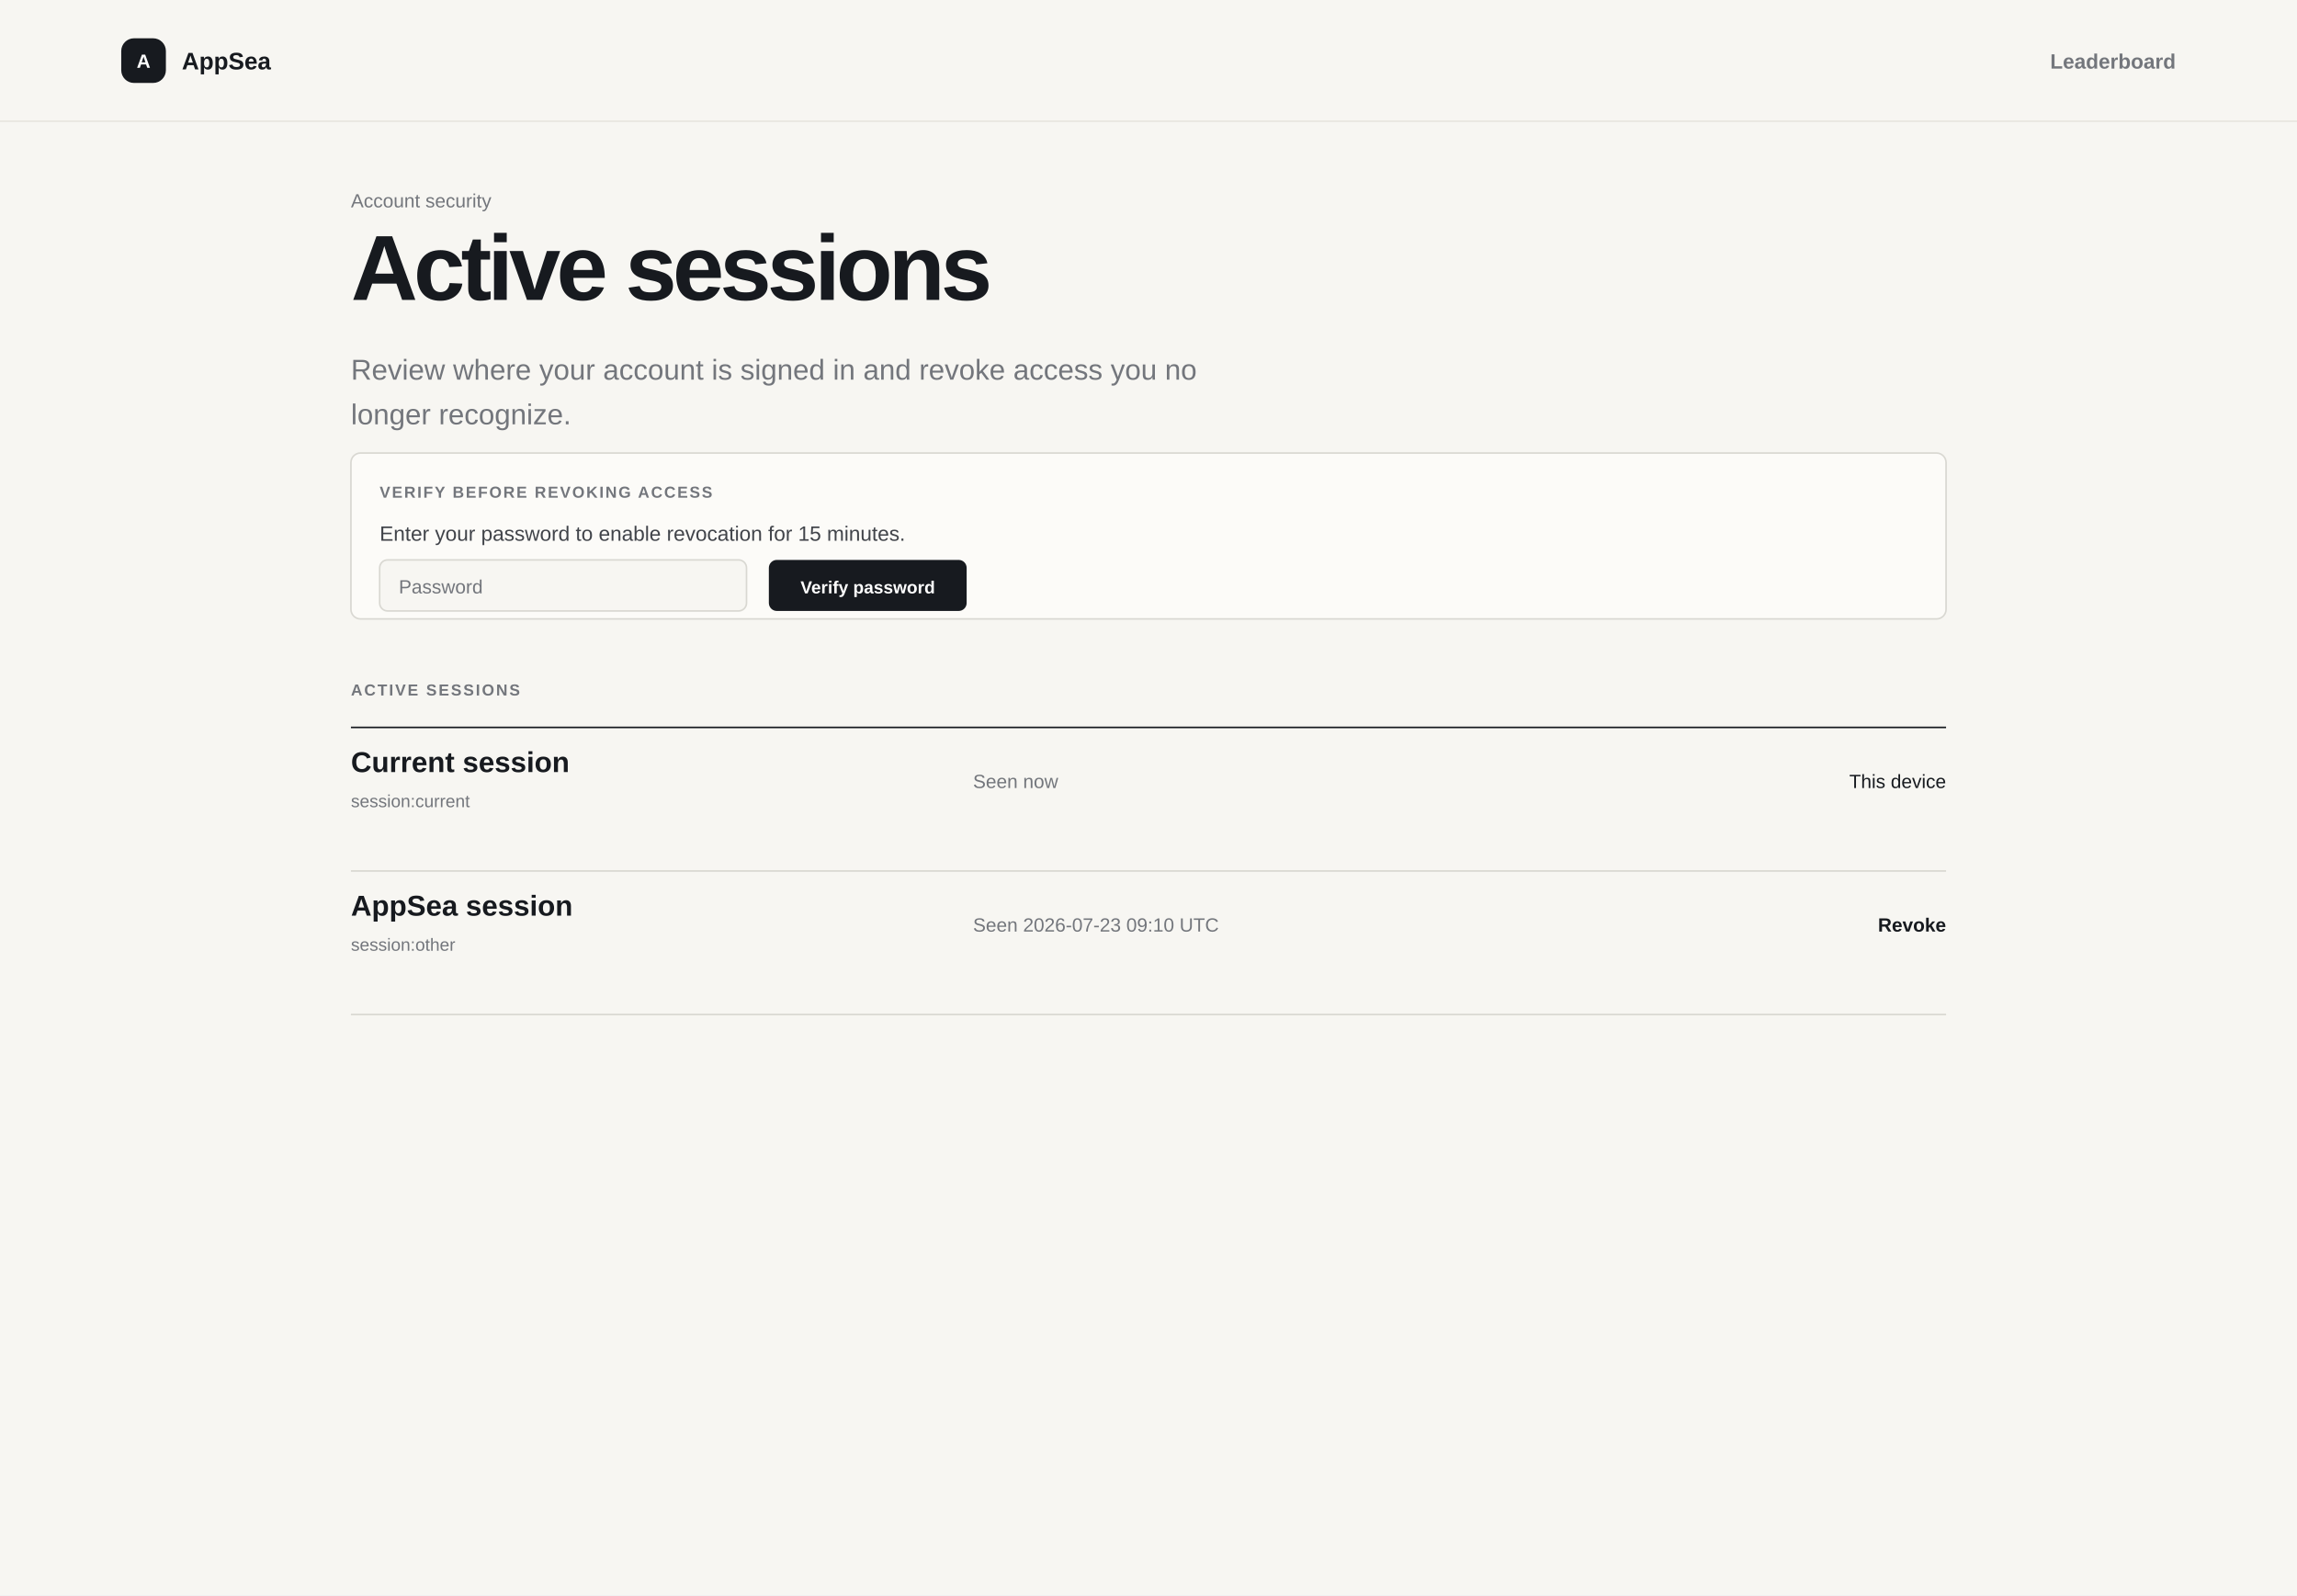
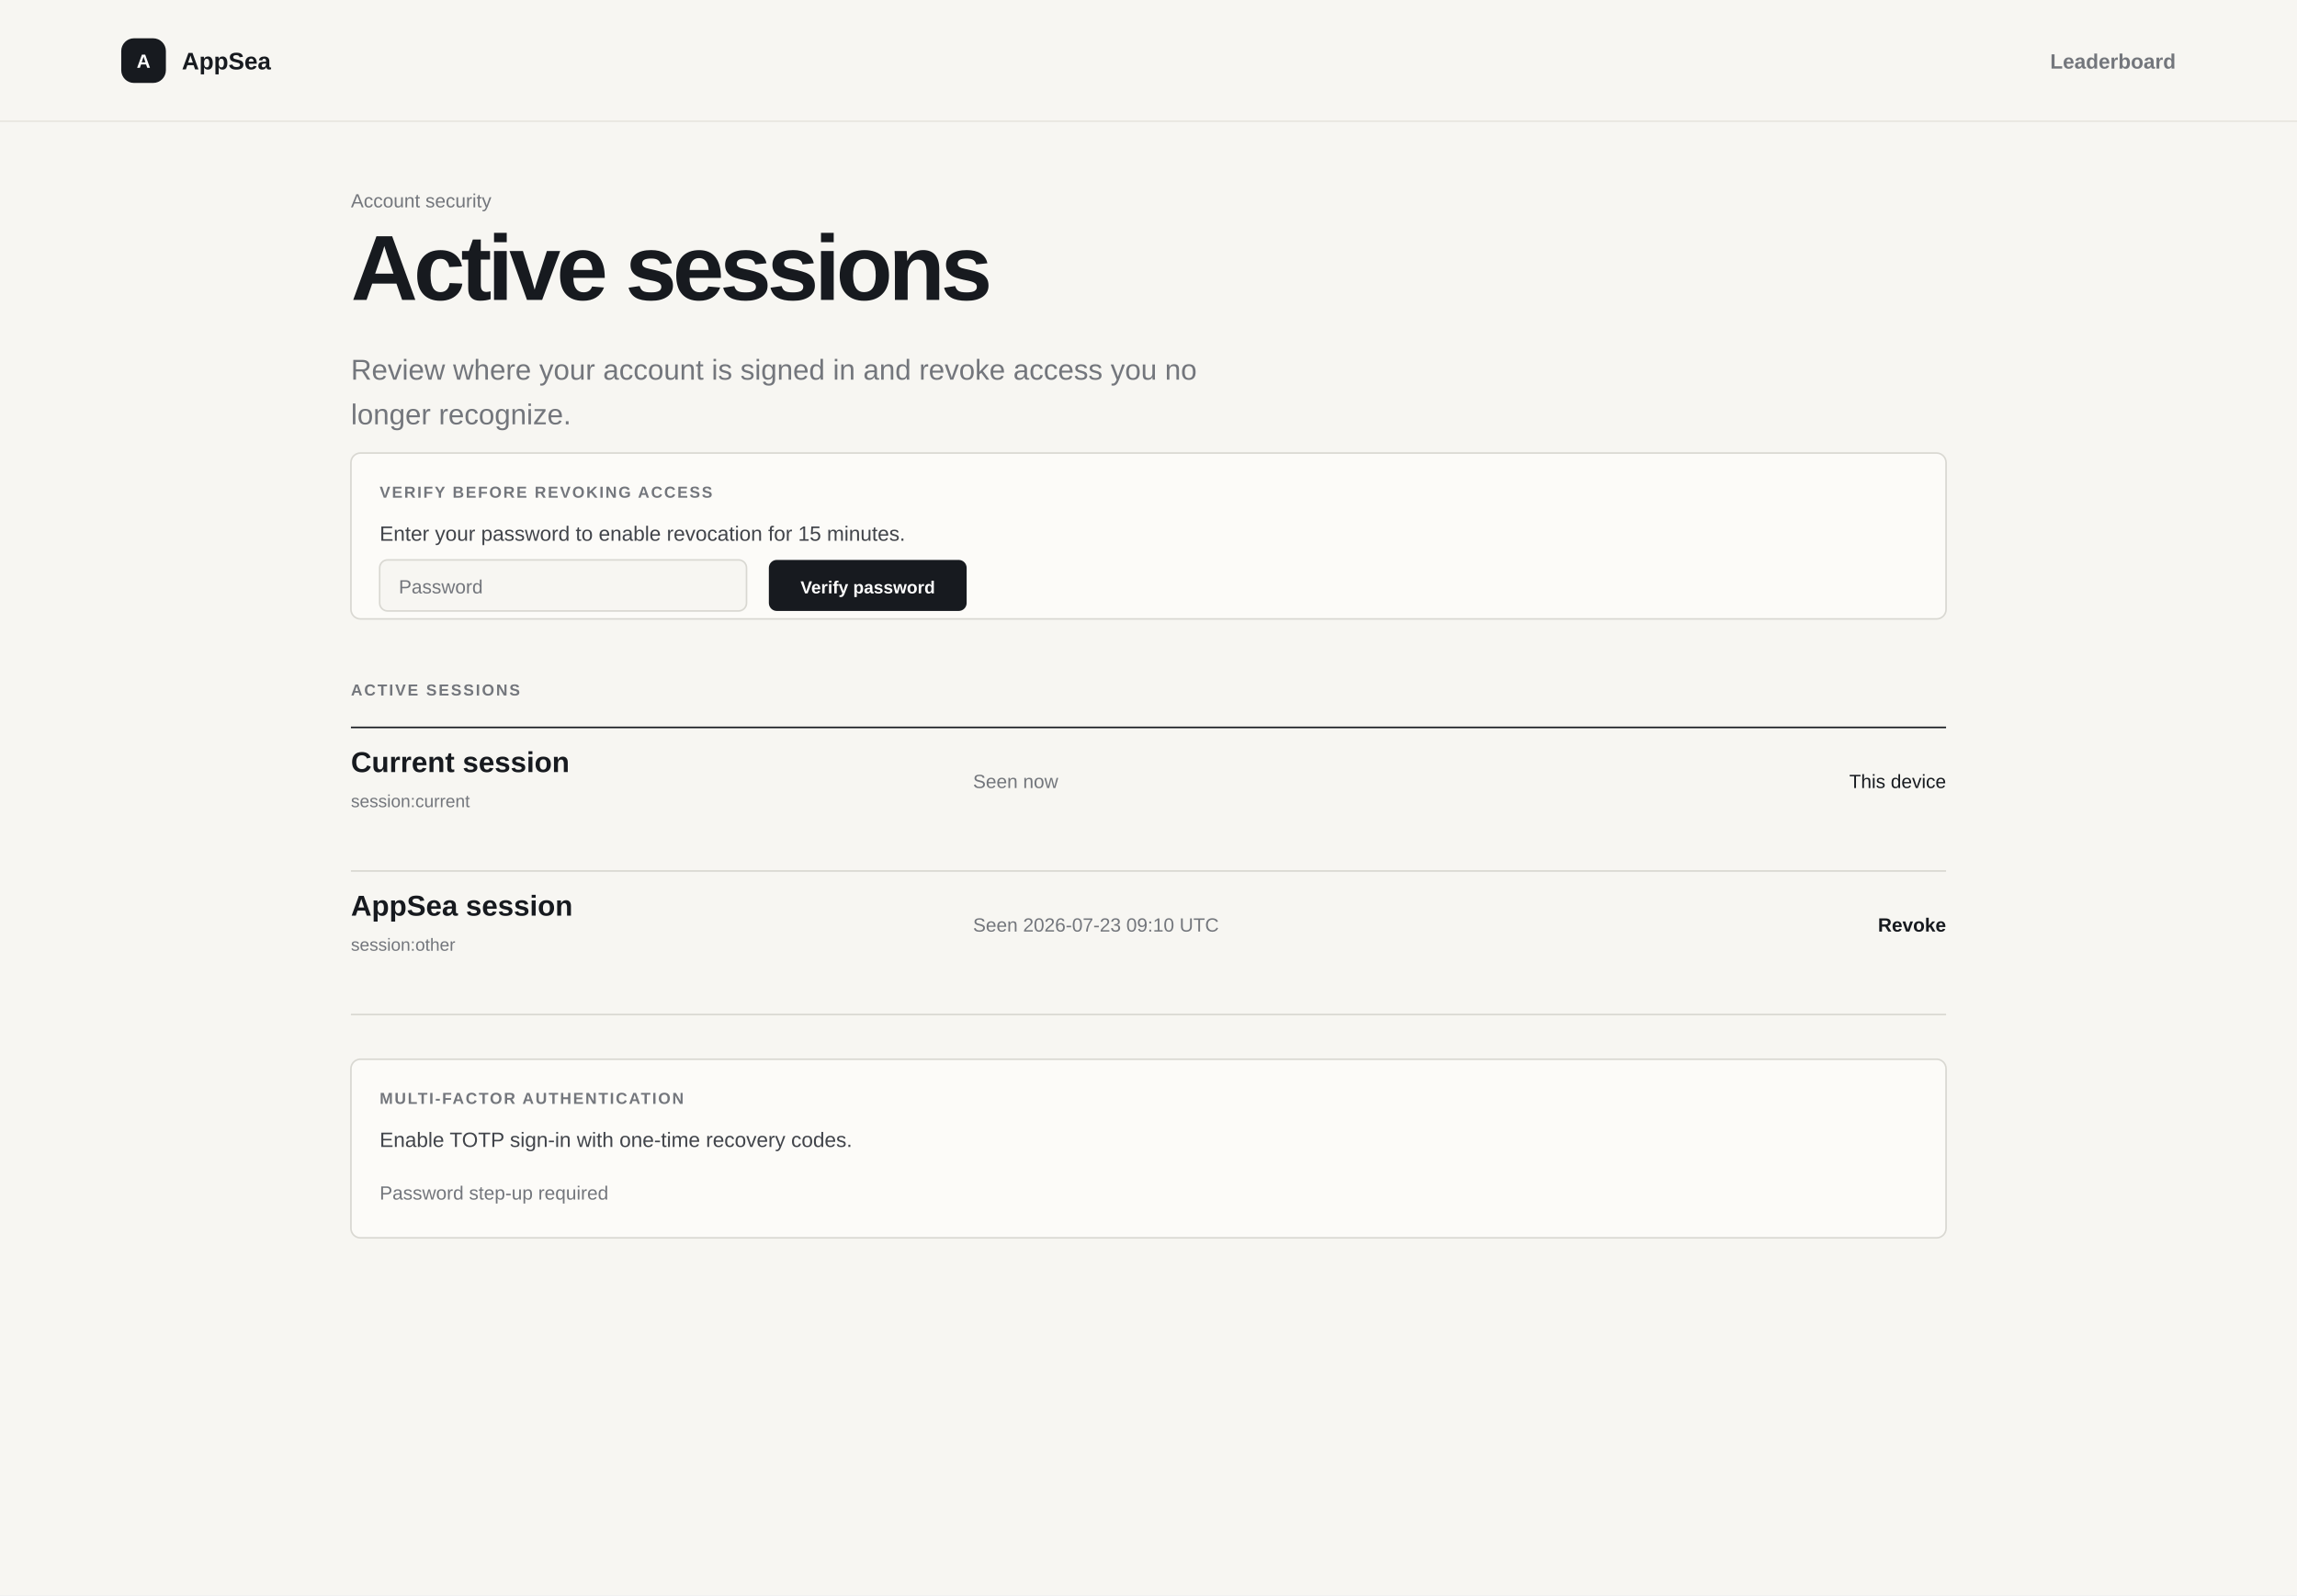
<svg xmlns="http://www.w3.org/2000/svg" width="1440" height="1000" viewBox="0 0 1440 1000">
  <rect width="1440" height="1000" fill="#f7f6f2" />
  <line x1="0" y1="76" x2="1440" y2="76" stroke="#e8e6df" stroke-width="1" />
  <rect x="76" y="24.0" width="28" height="28" rx="8" fill="#171a1f" />
  <text x="90.0" y="42.5" font-family="Arial, Helvetica, sans-serif" font-size="12" font-weight="700" fill="#ffffff" text-anchor="middle" letter-spacing="0">A</text>
  <text x="114" y="43.5" font-family="Arial, Helvetica, sans-serif" font-size="15" font-weight="700" fill="#171a1f" text-anchor="start" letter-spacing="0">AppSea</text>
  <text x="1364" y="43.0" font-family="Arial, Helvetica, sans-serif" font-size="13" font-weight="600" fill="#73767c" text-anchor="end" letter-spacing="0">Leaderboard</text>
  <text x="220" y="130" font-family="Arial, Helvetica, sans-serif" font-size="12" font-weight="400" fill="#73767c" text-anchor="start" letter-spacing="0">Account security</text>
  <text x="220" y="188" font-family="Arial, Helvetica, sans-serif" font-size="58" font-weight="650" fill="#171a1f" text-anchor="start" letter-spacing="-2.6">Active sessions</text>
  <text x="220" y="238" font-family="Arial, Helvetica, sans-serif" font-size="18" font-weight="400" fill="#73767c" text-anchor="start" letter-spacing="0">Review where your account is signed in and revoke access you no</text>
  <text x="220" y="266" font-family="Arial, Helvetica, sans-serif" font-size="18" font-weight="400" fill="#73767c" text-anchor="start" letter-spacing="0">longer recognize.</text>
  <rect x="220" y="284" width="1000" height="104" rx="6" fill="#fcfbf8" stroke="#d9d8d2" stroke-width="1" />
  <text x="238" y="312" font-family="Arial, Helvetica, sans-serif" font-size="10" font-weight="700" fill="#73767c" text-anchor="start" letter-spacing="1.0">VERIFY BEFORE REVOKING ACCESS</text>
  <text x="238" y="339" font-family="Arial, Helvetica, sans-serif" font-size="13" font-weight="400" fill="#41444a" text-anchor="start" letter-spacing="0">Enter your password to enable revocation for 15 minutes.</text>
  <rect x="238" y="351" width="230" height="32" rx="5" fill="#f7f6f2" stroke="#d9d8d2" stroke-width="1" />
  <text x="250" y="372" font-family="Arial, Helvetica, sans-serif" font-size="12" font-weight="400" fill="#73767c" text-anchor="start" letter-spacing="0">Password</text>
  <rect x="482" y="351" width="124" height="32" rx="5" fill="#171a1f" />
  <text x="544" y="372" font-family="Arial, Helvetica, sans-serif" font-size="11" font-weight="650" fill="#ffffff" text-anchor="middle" letter-spacing="0">Verify password</text>
  <text x="220" y="436" font-family="Arial, Helvetica, sans-serif" font-size="10" font-weight="700" fill="#73767c" text-anchor="start" letter-spacing="1.1">ACTIVE SESSIONS</text>
  <line x1="220" y1="456" x2="1220" y2="456" stroke="#171a1f" stroke-width="1" />
  <text x="220" y="484" font-family="Arial, Helvetica, sans-serif" font-size="18" font-weight="650" fill="#171a1f" text-anchor="start" letter-spacing="0">Current session</text>
  <text x="220" y="506" font-family="Arial, Helvetica, sans-serif" font-size="11" font-weight="400" fill="#73767c" text-anchor="start" letter-spacing="0">session:current</text>
  <text x="610" y="494" font-family="Arial, Helvetica, sans-serif" font-size="12" font-weight="400" fill="#73767c" text-anchor="start" letter-spacing="0">Seen now</text>
  <text x="1220" y="494" font-family="Arial, Helvetica, sans-serif" font-size="12" font-weight="400" fill="#171a1f" text-anchor="end" letter-spacing="0">This device</text>
  <line x1="220" y1="546" x2="1220" y2="546" stroke="#d9d8d2" stroke-width="1" />
  <text x="220" y="574" font-family="Arial, Helvetica, sans-serif" font-size="18" font-weight="650" fill="#171a1f" text-anchor="start" letter-spacing="0">AppSea session</text>
  <text x="220" y="596" font-family="Arial, Helvetica, sans-serif" font-size="11" font-weight="400" fill="#73767c" text-anchor="start" letter-spacing="0">session:other</text>
  <text x="610" y="584" font-family="Arial, Helvetica, sans-serif" font-size="12" font-weight="400" fill="#73767c" text-anchor="start" letter-spacing="0">Seen 2026-07-23 09:10 UTC</text>
  <text x="1220" y="584" font-family="Arial, Helvetica, sans-serif" font-size="12" font-weight="650" fill="#171a1f" text-anchor="end" letter-spacing="0">Revoke</text>
  <line x1="220" y1="636" x2="1220" y2="636" stroke="#d9d8d2" stroke-width="1" />
+   <rect x="220" y="664" width="1000" height="112" rx="6" fill="#fcfbf8" stroke="#d9d8d2" stroke-width="1" />
+   <text x="238" y="692" font-family="Arial, Helvetica, sans-serif" font-size="10" font-weight="700" fill="#73767c" text-anchor="start" letter-spacing="1.0">MULTI-FACTOR AUTHENTICATION</text>
+   <text x="238" y="719" font-family="Arial, Helvetica, sans-serif" font-size="13" font-weight="400" fill="#41444a" text-anchor="start" letter-spacing="0">Enable TOTP sign-in with one-time recovery codes.</text>
+   <text x="238" y="752" font-family="Arial, Helvetica, sans-serif" font-size="12" font-weight="400" fill="#73767c" text-anchor="start" letter-spacing="0">Password step-up required</text>
</svg>
